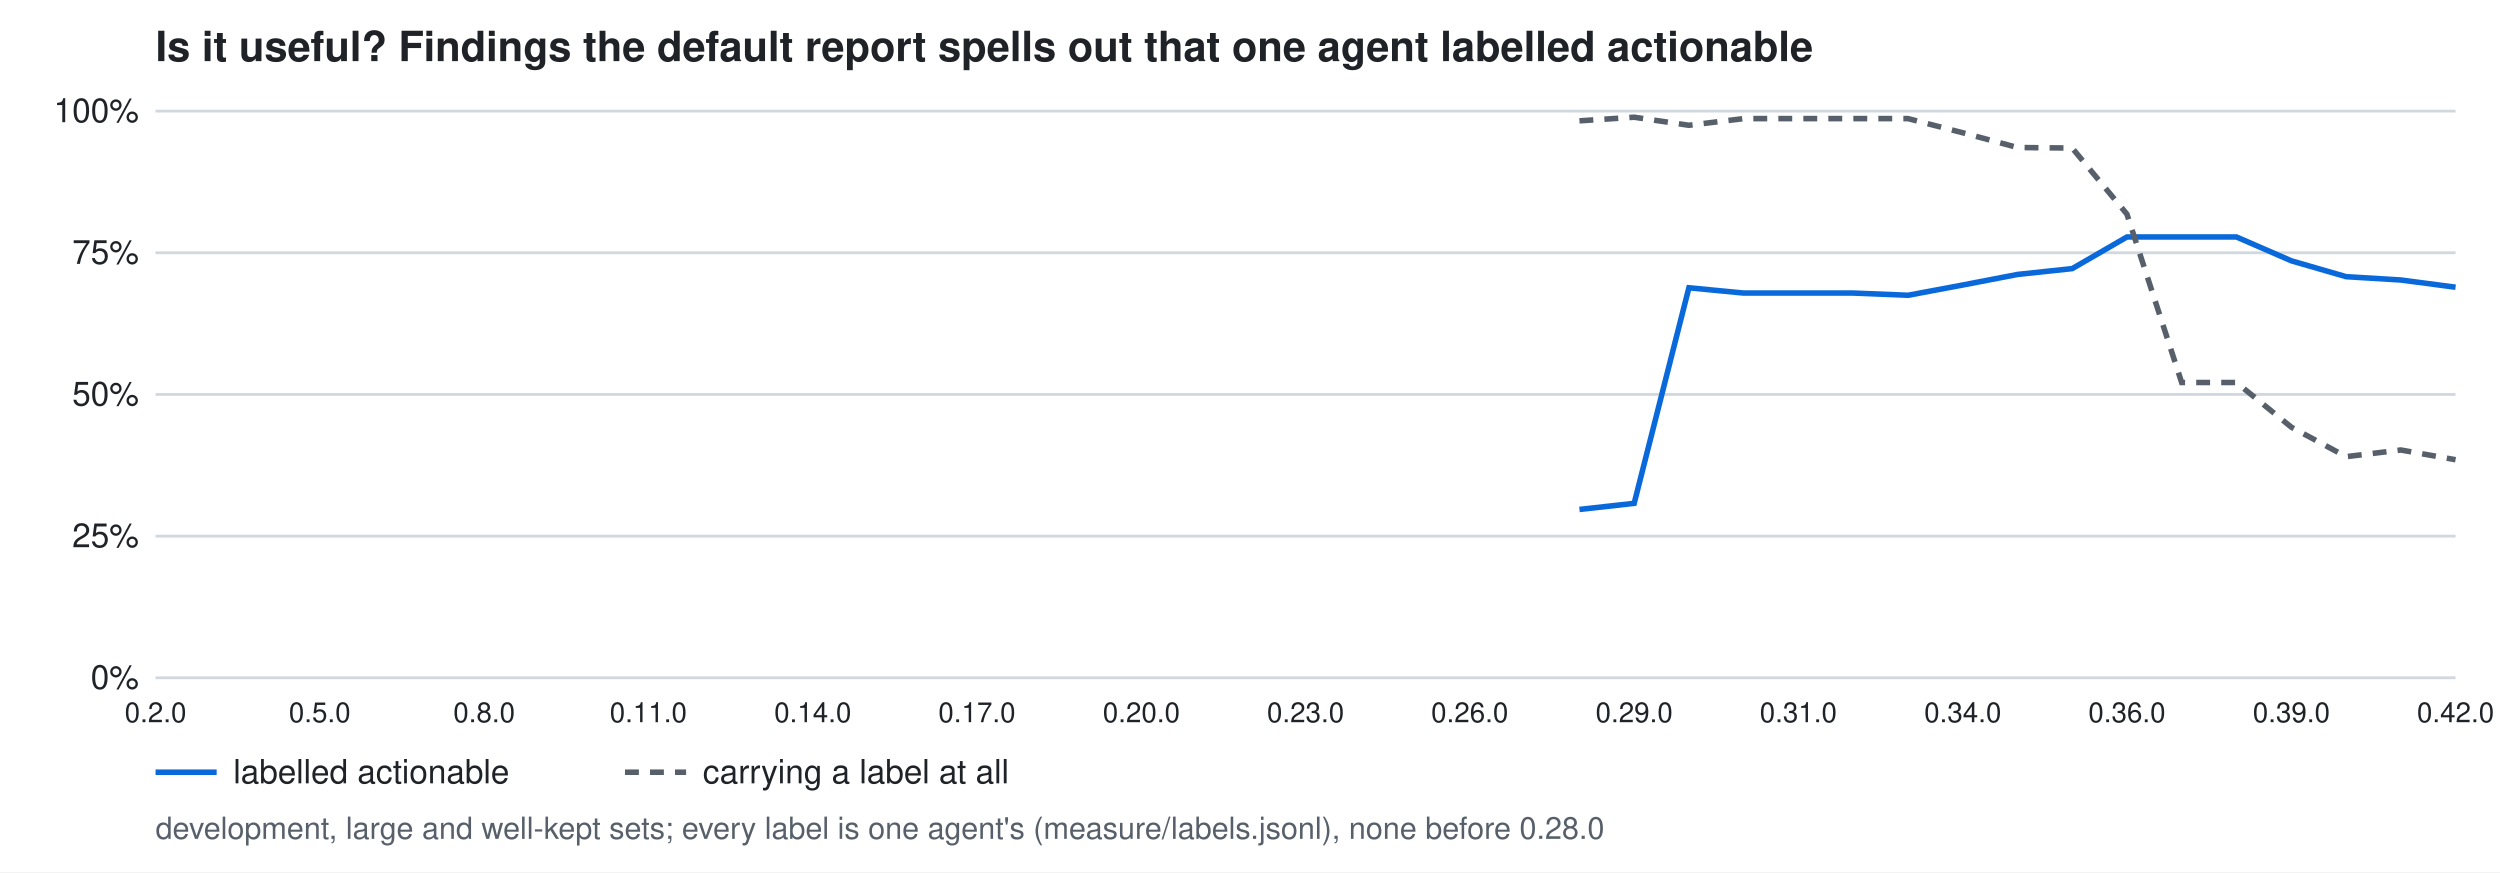
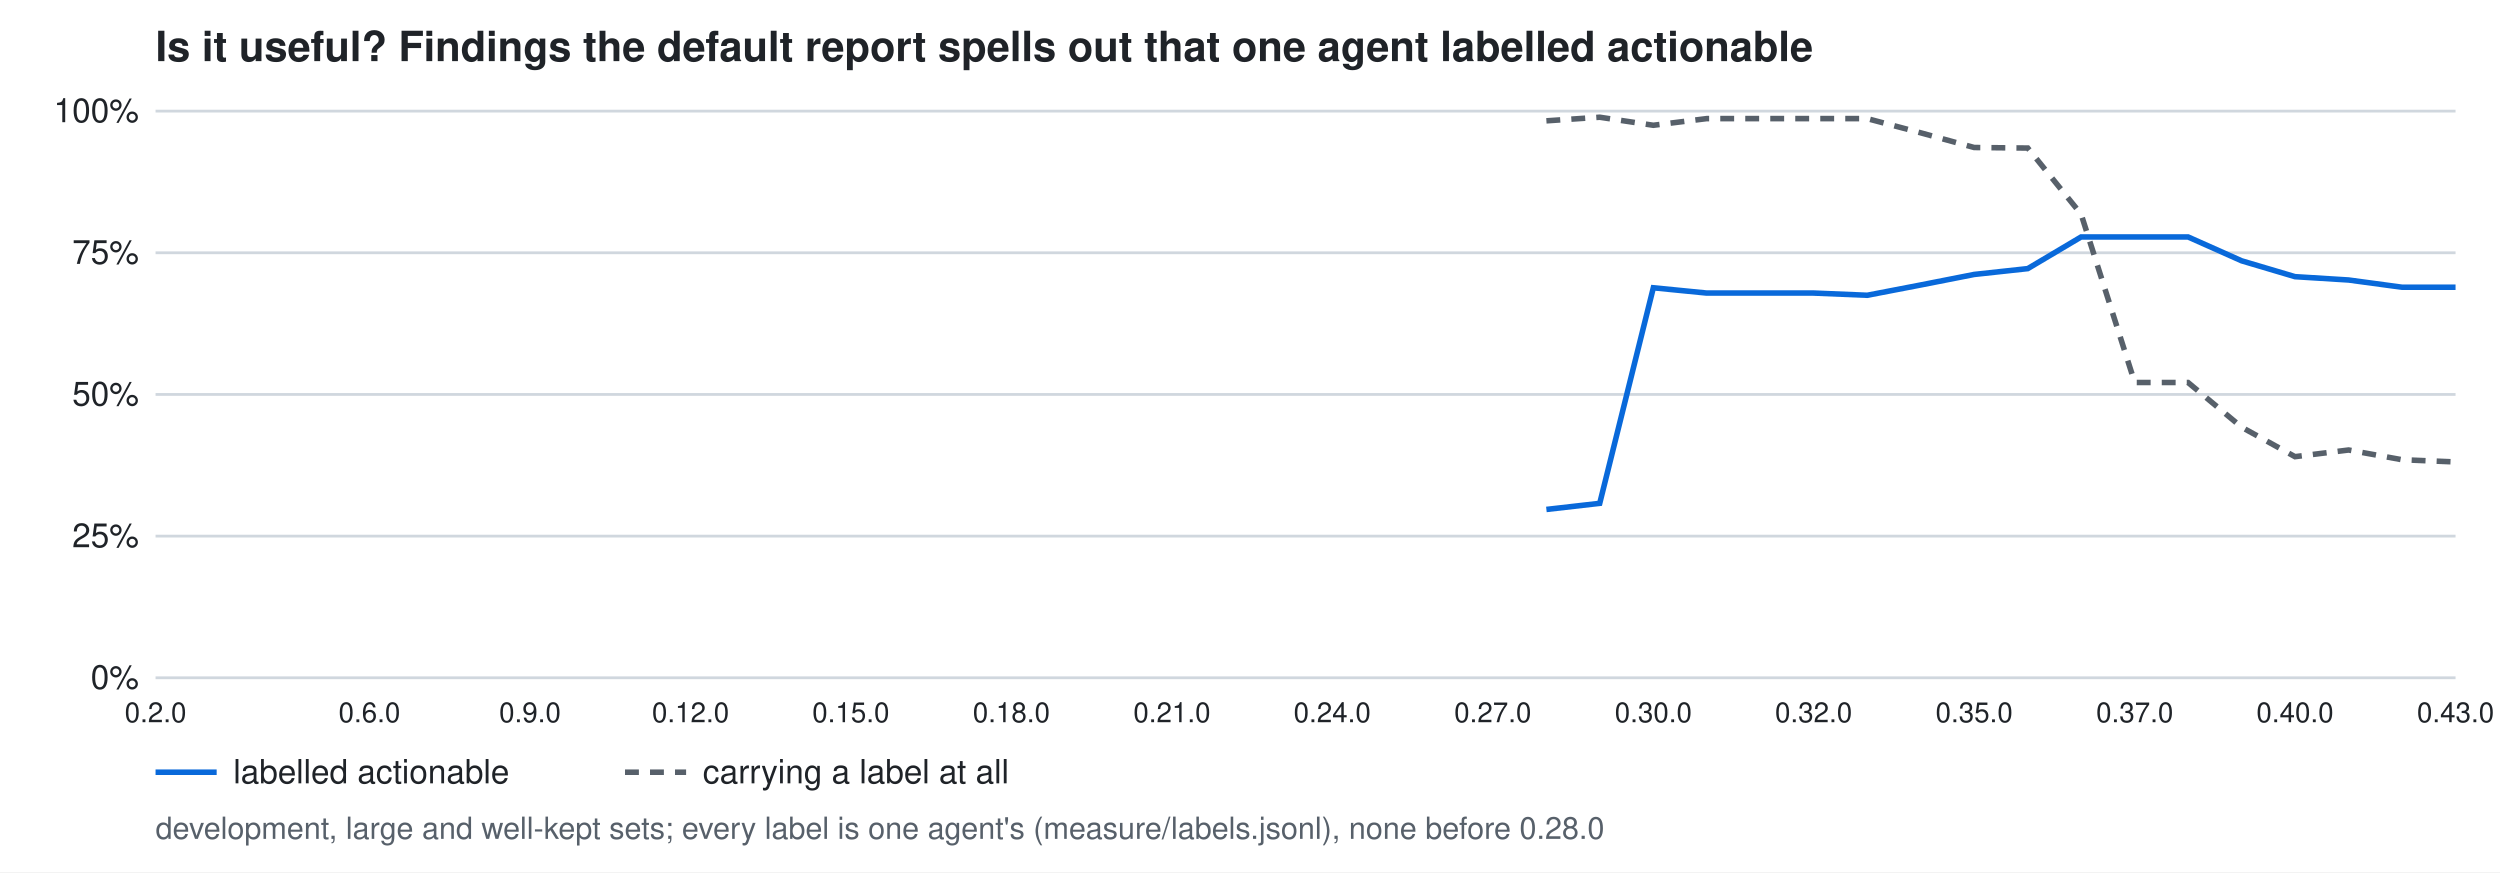
<svg xmlns="http://www.w3.org/2000/svg" width="900" height="314" viewBox="0 0 900 314" font-family="-apple-system,Segoe UI,Helvetica,Arial,sans-serif" font-size="12">
  <rect width="900" height="314" fill="#ffffff" />
  <text x="56" y="22" font-size="15" font-weight="600" fill="#1f2328">Is it useful? Findings the default report spells out that one agent labelled actionable</text>
  <line x1="56" y1="244.0" x2="884" y2="244.0" stroke="#d0d7de" stroke-width="1" />
  <text x="50" y="248.0" text-anchor="end" fill="#1f2328">0%</text>
  <line x1="56" y1="193.0" x2="884" y2="193.0" stroke="#d0d7de" stroke-width="1" />
  <text x="50" y="197.0" text-anchor="end" fill="#1f2328">25%</text>
  <line x1="56" y1="142.0" x2="884" y2="142.0" stroke="#d0d7de" stroke-width="1" />
  <text x="50" y="146.0" text-anchor="end" fill="#1f2328">50%</text>
  <line x1="56" y1="91.0" x2="884" y2="91.0" stroke="#d0d7de" stroke-width="1" />
  <text x="50" y="95.0" text-anchor="end" fill="#1f2328">75%</text>
  <line x1="56" y1="40.0" x2="884" y2="40.0" stroke="#d0d7de" stroke-width="1" />
  <text x="50" y="44.0" text-anchor="end" fill="#1f2328">100%</text>
  <text x="56.0" y="260" text-anchor="middle" fill="#1f2328" font-size="10">0.2.0</text>
-   <text x="115.1" y="260" text-anchor="middle" fill="#1f2328" font-size="10">0.5.0</text>
-   <text x="174.3" y="260" text-anchor="middle" fill="#1f2328" font-size="10">0.8.0</text>
-   <text x="233.4" y="260" text-anchor="middle" fill="#1f2328" font-size="10">0.11.0</text>
-   <text x="292.6" y="260" text-anchor="middle" fill="#1f2328" font-size="10">0.14.0</text>
-   <text x="351.7" y="260" text-anchor="middle" fill="#1f2328" font-size="10">0.17.0</text>
-   <text x="410.9" y="260" text-anchor="middle" fill="#1f2328" font-size="10">0.20.0</text>
-   <text x="470.0" y="260" text-anchor="middle" fill="#1f2328" font-size="10">0.23.0</text>
-   <text x="529.1" y="260" text-anchor="middle" fill="#1f2328" font-size="10">0.26.0</text>
-   <text x="588.3" y="260" text-anchor="middle" fill="#1f2328" font-size="10">0.29.0</text>
-   <text x="647.4" y="260" text-anchor="middle" fill="#1f2328" font-size="10">0.31.0</text>
-   <text x="706.6" y="260" text-anchor="middle" fill="#1f2328" font-size="10">0.34.0</text>
-   <text x="765.7" y="260" text-anchor="middle" fill="#1f2328" font-size="10">0.36.0</text>
-   <text x="824.9" y="260" text-anchor="middle" fill="#1f2328" font-size="10">0.39.0</text>
-   <text x="884.0" y="260" text-anchor="middle" fill="#1f2328" font-size="10">0.42.0</text>
-   <polyline points="568.6,183.4 588.3,181.2 608.0,103.6 627.7,105.5 647.4,105.5 667.1,105.5 686.9,106.3 706.6,102.6 726.3,98.8 746.0,96.7 765.7,85.3 785.4,85.3 805.1,85.3 824.9,93.9 844.6,99.6 864.3,100.8 884.0,103.4" fill="none" stroke="#0969da" stroke-width="2" />
-   <polyline points="568.6,43.5 588.3,42.2 608.0,45.1 627.7,42.7 647.4,42.7 667.1,42.7 686.9,42.7 706.6,47.8 726.3,53.1 746.0,53.3 765.7,77.1 785.4,137.7 805.1,137.7 824.9,153.8 844.6,164.4 864.3,162.0 884.0,165.5" fill="none" stroke="#57606a" stroke-width="2" stroke-dasharray="5 4" />
+   <text x="133.0" y="260" text-anchor="middle" fill="#1f2328" font-size="10">0.6.0</text>
+   <text x="190.8" y="260" text-anchor="middle" fill="#1f2328" font-size="10">0.9.0</text>
+   <text x="248.6" y="260" text-anchor="middle" fill="#1f2328" font-size="10">0.12.0</text>
+   <text x="306.3" y="260" text-anchor="middle" fill="#1f2328" font-size="10">0.15.0</text>
+   <text x="364.1" y="260" text-anchor="middle" fill="#1f2328" font-size="10">0.18.0</text>
+   <text x="421.9" y="260" text-anchor="middle" fill="#1f2328" font-size="10">0.21.0</text>
+   <text x="479.6" y="260" text-anchor="middle" fill="#1f2328" font-size="10">0.24.0</text>
+   <text x="537.4" y="260" text-anchor="middle" fill="#1f2328" font-size="10">0.27.0</text>
+   <text x="595.2" y="260" text-anchor="middle" fill="#1f2328" font-size="10">0.30.0</text>
+   <text x="652.9" y="260" text-anchor="middle" fill="#1f2328" font-size="10">0.32.0</text>
+   <text x="710.7" y="260" text-anchor="middle" fill="#1f2328" font-size="10">0.35.0</text>
+   <text x="768.5" y="260" text-anchor="middle" fill="#1f2328" font-size="10">0.37.0</text>
+   <text x="826.2" y="260" text-anchor="middle" fill="#1f2328" font-size="10">0.40.0</text>
+   <text x="884.0" y="260" text-anchor="middle" fill="#1f2328" font-size="10">0.43.0</text>
+   <polyline points="556.7,183.4 575.9,181.2 595.2,103.6 614.4,105.5 633.7,105.5 652.9,105.5 672.2,106.3 691.4,102.6 710.7,98.8 730.0,96.7 749.2,85.3 768.5,85.3 787.7,85.3 807.0,93.9 826.2,99.6 845.5,100.8 864.7,103.4 884.0,103.4" fill="none" stroke="#0969da" stroke-width="2" />
+   <polyline points="556.7,43.5 575.9,42.2 595.2,45.1 614.4,42.7 633.7,42.7 652.9,42.7 672.2,42.7 691.4,47.8 710.7,53.1 730.0,53.3 749.2,77.1 768.5,137.7 787.7,137.7 807.0,153.8 826.2,164.4 845.5,162.0 864.7,165.5 884.0,166.3" fill="none" stroke="#57606a" stroke-width="2" stroke-dasharray="5 4" />
  <line x1="56" y1="278" x2="78" y2="278" stroke="#0969da" stroke-width="2" />
  <text x="84" y="282" fill="#1f2328">labelled actionable</text>
  <line x1="225" y1="278" x2="247" y2="278" stroke="#57606a" stroke-width="2" stroke-dasharray="5 4" />
  <text x="253" y="282" fill="#1f2328">carrying a label at all</text>
  <text x="56" y="302" fill="#57606a" font-size="11">development, large and well-kept sets; every label is one agent's (measure/labels.jsonl), none before 0.28.0</text>
</svg>
